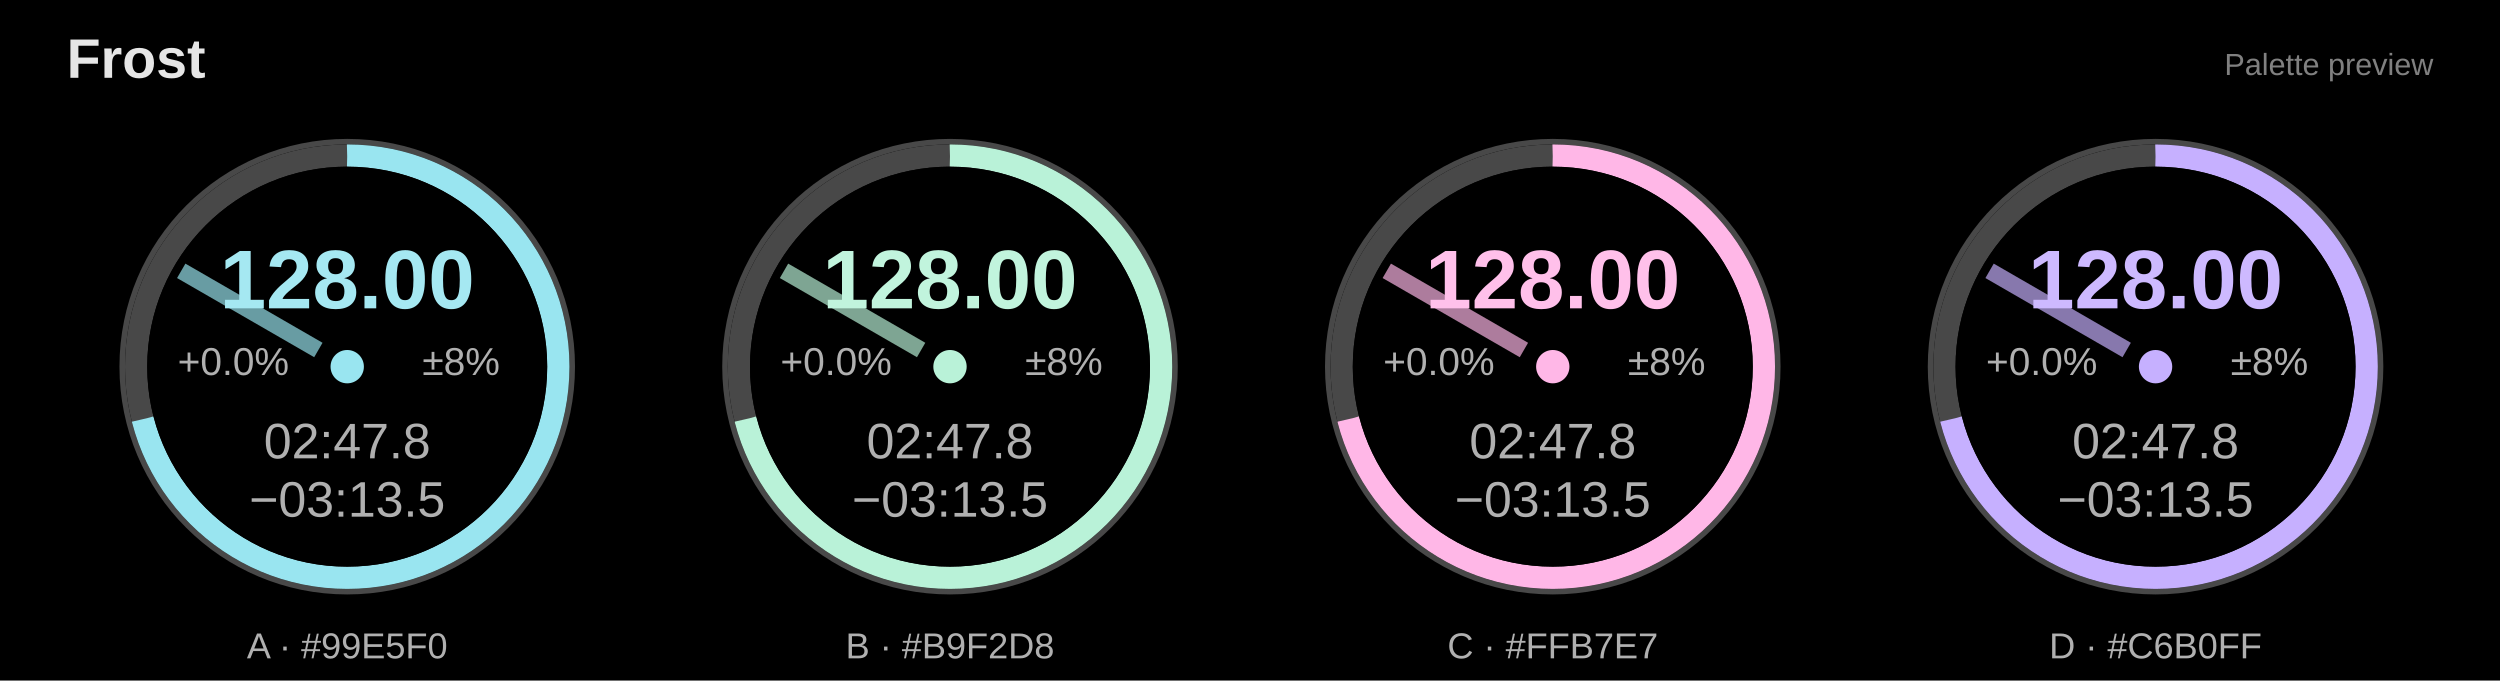
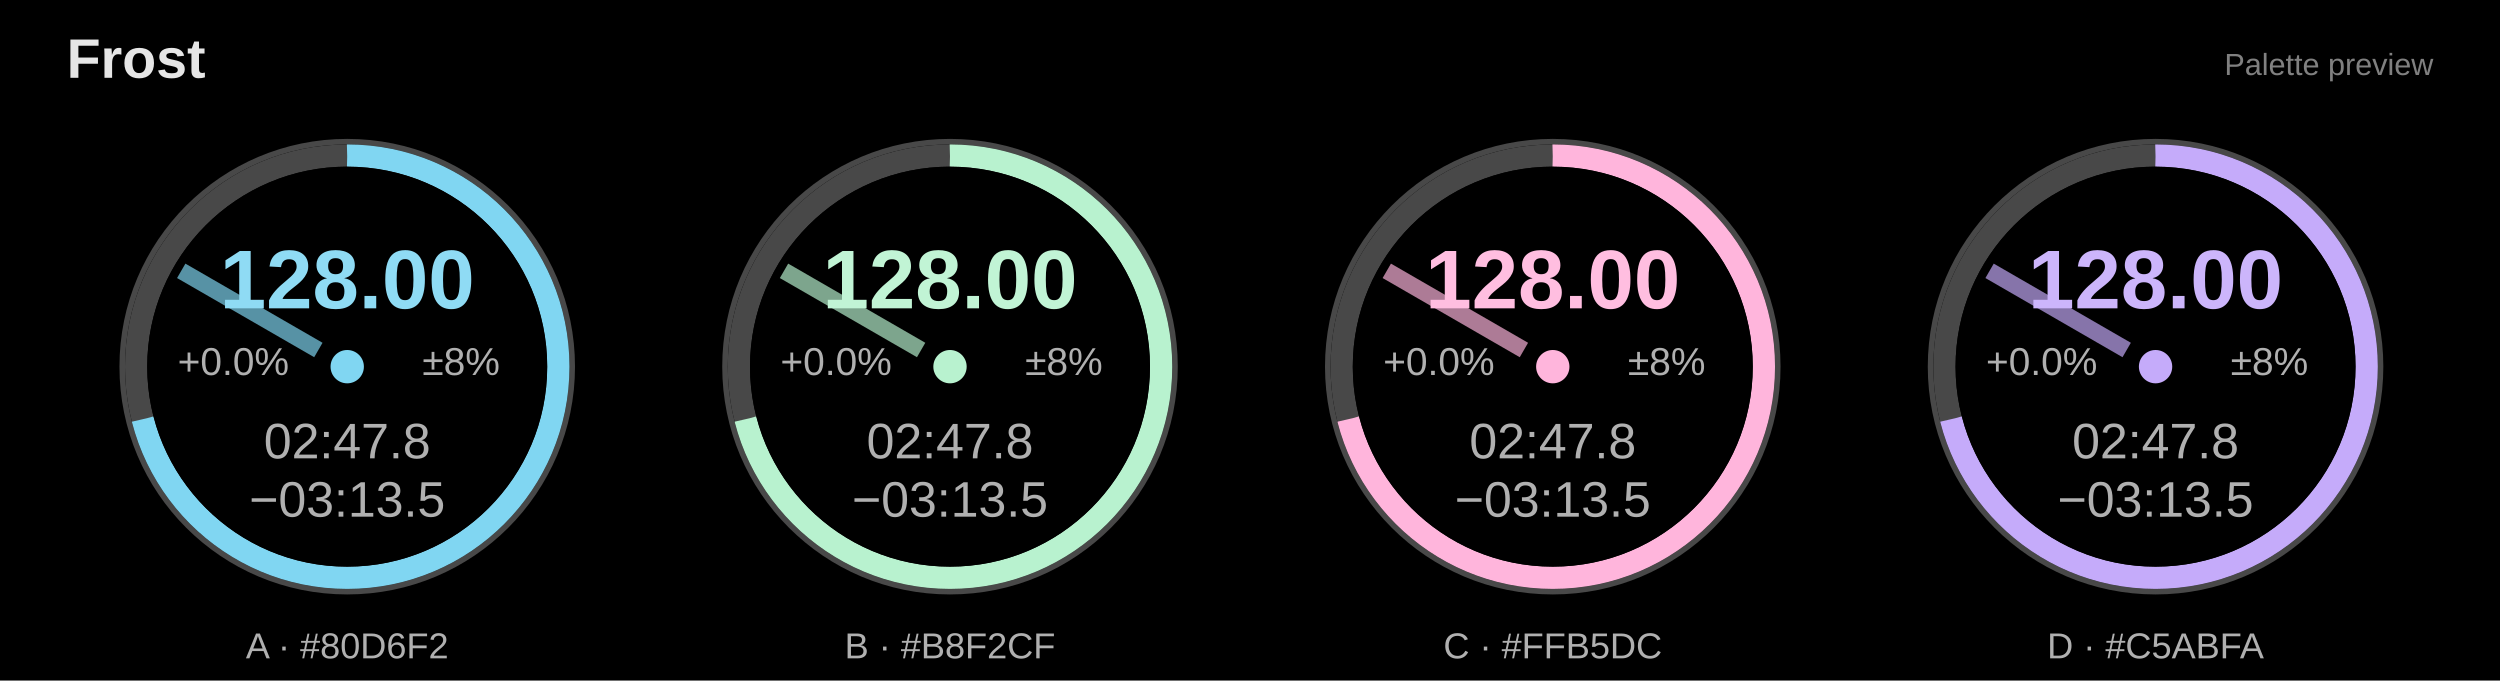
<svg xmlns="http://www.w3.org/2000/svg" width="900" height="245" viewBox="0 0 900 245" role="img" aria-labelledby="title desc">
  <style>text{font-family:Arial,Helvetica,sans-serif;font-variant-numeric:tabular-nums}</style>
  <rect width="900" height="245" fill="#000000" />
  <g transform="translate(0,0)">
    <text x="24" y="28" fill="#E6E6E6" font-size="20" text-anchor="start" font-weight="600">Frost</text>
    <text x="876" y="27" fill="#808080" font-size="11" text-anchor="end" font-weight="400">Palette preview</text>
    <g transform="translate(43,50)">
      <circle cx="82" cy="82" r="81" fill="#000000" stroke="#484848" stroke-width="2" />
      <circle cx="82" cy="82" r="76" fill="none" stroke="#484848" stroke-width="8" />
-       <circle cx="82" cy="82" r="76" fill="none" stroke="#99E5F0" stroke-width="8" stroke-dasharray="339.041 138.481" transform="rotate(-90 82 82)" />
+       <circle cx="82" cy="82" r="76" fill="none" stroke="#80D6F2" stroke-width="8" stroke-dasharray="339.041 138.481" transform="rotate(-90 82 82)" />
      <circle cx="82" cy="82" r="71.5" fill="#000000" stroke="#000000" />
-       <rect x="79" y="13" width="6" height="57" fill="#689CA3" transform="rotate(-60 82 82)" />
-       <circle cx="82" cy="82" r="6" fill="#99E5F0" />
-       <text x="82" y="61" fill="#A5E8F2" font-size="30" text-anchor="middle" font-weight="700">128.00</text>
+       <rect x="79" y="13" width="6" height="57" fill="#5792A5" transform="rotate(-60 82 82)" />
+       <circle cx="82" cy="82" r="6" fill="#80D6F2" />
+       <text x="82" y="61" fill="#8FDBF4" font-size="30" text-anchor="middle" font-weight="700">128.00</text>
      <text x="41" y="85" fill="#B0B0B0" font-size="14" text-anchor="middle" font-weight="400">+0.0%</text>
      <text x="123" y="85" fill="#B0B0B0" font-size="14" text-anchor="middle" font-weight="400">±8%</text>
      <text x="82" y="115" fill="#B0B0B0" font-size="18" text-anchor="middle" font-weight="400">02:47.8</text>
      <text x="82" y="136" fill="#B0B0B0" font-size="18" text-anchor="middle" font-weight="400">−03:13.5</text>
-       <text x="82" y="187" fill="#B0B0B0" font-size="13" text-anchor="middle" font-weight="400">A  ·  #99E5F0</text>
+       <text x="82" y="187" fill="#B0B0B0" font-size="13" text-anchor="middle" font-weight="400">A  ·  #80D6F2</text>
    </g>
    <g transform="translate(260,50)">
      <circle cx="82" cy="82" r="81" fill="#000000" stroke="#484848" stroke-width="2" />
      <circle cx="82" cy="82" r="76" fill="none" stroke="#484848" stroke-width="8" />
-       <circle cx="82" cy="82" r="76" fill="none" stroke="#B9F2D8" stroke-width="8" stroke-dasharray="339.041 138.481" transform="rotate(-90 82 82)" />
+       <circle cx="82" cy="82" r="76" fill="none" stroke="#B8F2CF" stroke-width="8" stroke-dasharray="339.041 138.481" transform="rotate(-90 82 82)" />
      <circle cx="82" cy="82" r="71.5" fill="#000000" stroke="#000000" />
-       <rect x="79" y="13" width="6" height="57" fill="#7EA593" transform="rotate(-60 82 82)" />
-       <circle cx="82" cy="82" r="6" fill="#B9F2D8" />
-       <text x="82" y="61" fill="#C1F4DD" font-size="30" text-anchor="middle" font-weight="700">128.00</text>
+       <rect x="79" y="13" width="6" height="57" fill="#7DA58D" transform="rotate(-60 82 82)" />
+       <circle cx="82" cy="82" r="6" fill="#B8F2CF" />
+       <text x="82" y="61" fill="#C1F4D5" font-size="30" text-anchor="middle" font-weight="700">128.00</text>
      <text x="41" y="85" fill="#B0B0B0" font-size="14" text-anchor="middle" font-weight="400">+0.0%</text>
      <text x="123" y="85" fill="#B0B0B0" font-size="14" text-anchor="middle" font-weight="400">±8%</text>
      <text x="82" y="115" fill="#B0B0B0" font-size="18" text-anchor="middle" font-weight="400">02:47.8</text>
      <text x="82" y="136" fill="#B0B0B0" font-size="18" text-anchor="middle" font-weight="400">−03:13.5</text>
-       <text x="82" y="187" fill="#B0B0B0" font-size="13" text-anchor="middle" font-weight="400">B  ·  #B9F2D8</text>
+       <text x="82" y="187" fill="#B0B0B0" font-size="13" text-anchor="middle" font-weight="400">B  ·  #B8F2CF</text>
    </g>
    <g transform="translate(477,50)">
      <circle cx="82" cy="82" r="81" fill="#000000" stroke="#484848" stroke-width="2" />
      <circle cx="82" cy="82" r="76" fill="none" stroke="#484848" stroke-width="8" />
-       <circle cx="82" cy="82" r="76" fill="none" stroke="#FFB7E7" stroke-width="8" stroke-dasharray="339.041 138.481" transform="rotate(-90 82 82)" />
+       <circle cx="82" cy="82" r="76" fill="none" stroke="#FFB5DC" stroke-width="8" stroke-dasharray="339.041 138.481" transform="rotate(-90 82 82)" />
      <circle cx="82" cy="82" r="71.5" fill="#000000" stroke="#000000" />
-       <rect x="79" y="13" width="6" height="57" fill="#AD7C9D" transform="rotate(-60 82 82)" />
-       <circle cx="82" cy="82" r="6" fill="#FFB7E7" />
-       <text x="82" y="61" fill="#FFC0EA" font-size="30" text-anchor="middle" font-weight="700">128.00</text>
+       <rect x="79" y="13" width="6" height="57" fill="#AD7B96" transform="rotate(-60 82 82)" />
+       <circle cx="82" cy="82" r="6" fill="#FFB5DC" />
+       <text x="82" y="61" fill="#FFBEE0" font-size="30" text-anchor="middle" font-weight="700">128.00</text>
      <text x="41" y="85" fill="#B0B0B0" font-size="14" text-anchor="middle" font-weight="400">+0.0%</text>
      <text x="123" y="85" fill="#B0B0B0" font-size="14" text-anchor="middle" font-weight="400">±8%</text>
      <text x="82" y="115" fill="#B0B0B0" font-size="18" text-anchor="middle" font-weight="400">02:47.8</text>
      <text x="82" y="136" fill="#B0B0B0" font-size="18" text-anchor="middle" font-weight="400">−03:13.5</text>
-       <text x="82" y="187" fill="#B0B0B0" font-size="13" text-anchor="middle" font-weight="400">C  ·  #FFB7E7</text>
+       <text x="82" y="187" fill="#B0B0B0" font-size="13" text-anchor="middle" font-weight="400">C  ·  #FFB5DC</text>
    </g>
    <g transform="translate(694,50)">
      <circle cx="82" cy="82" r="81" fill="#000000" stroke="#484848" stroke-width="2" />
      <circle cx="82" cy="82" r="76" fill="none" stroke="#484848" stroke-width="8" />
-       <circle cx="82" cy="82" r="76" fill="none" stroke="#C6B0FF" stroke-width="8" stroke-dasharray="339.041 138.481" transform="rotate(-90 82 82)" />
+       <circle cx="82" cy="82" r="76" fill="none" stroke="#C5ABFA" stroke-width="8" stroke-dasharray="339.041 138.481" transform="rotate(-90 82 82)" />
      <circle cx="82" cy="82" r="71.5" fill="#000000" stroke="#000000" />
-       <rect x="79" y="13" width="6" height="57" fill="#8778AD" transform="rotate(-60 82 82)" />
-       <circle cx="82" cy="82" r="6" fill="#C6B0FF" />
-       <text x="82" y="61" fill="#CDB9FF" font-size="30" text-anchor="middle" font-weight="700">128.00</text>
+       <rect x="79" y="13" width="6" height="57" fill="#8674AA" transform="rotate(-60 82 82)" />
+       <circle cx="82" cy="82" r="6" fill="#C5ABFA" />
+       <text x="82" y="61" fill="#CCB5FB" font-size="30" text-anchor="middle" font-weight="700">128.00</text>
      <text x="41" y="85" fill="#B0B0B0" font-size="14" text-anchor="middle" font-weight="400">+0.0%</text>
      <text x="123" y="85" fill="#B0B0B0" font-size="14" text-anchor="middle" font-weight="400">±8%</text>
      <text x="82" y="115" fill="#B0B0B0" font-size="18" text-anchor="middle" font-weight="400">02:47.8</text>
      <text x="82" y="136" fill="#B0B0B0" font-size="18" text-anchor="middle" font-weight="400">−03:13.5</text>
-       <text x="82" y="187" fill="#B0B0B0" font-size="13" text-anchor="middle" font-weight="400">D  ·  #C6B0FF</text>
+       <text x="82" y="187" fill="#B0B0B0" font-size="13" text-anchor="middle" font-weight="400">D  ·  #C5ABFA</text>
    </g>
  </g>
</svg>
